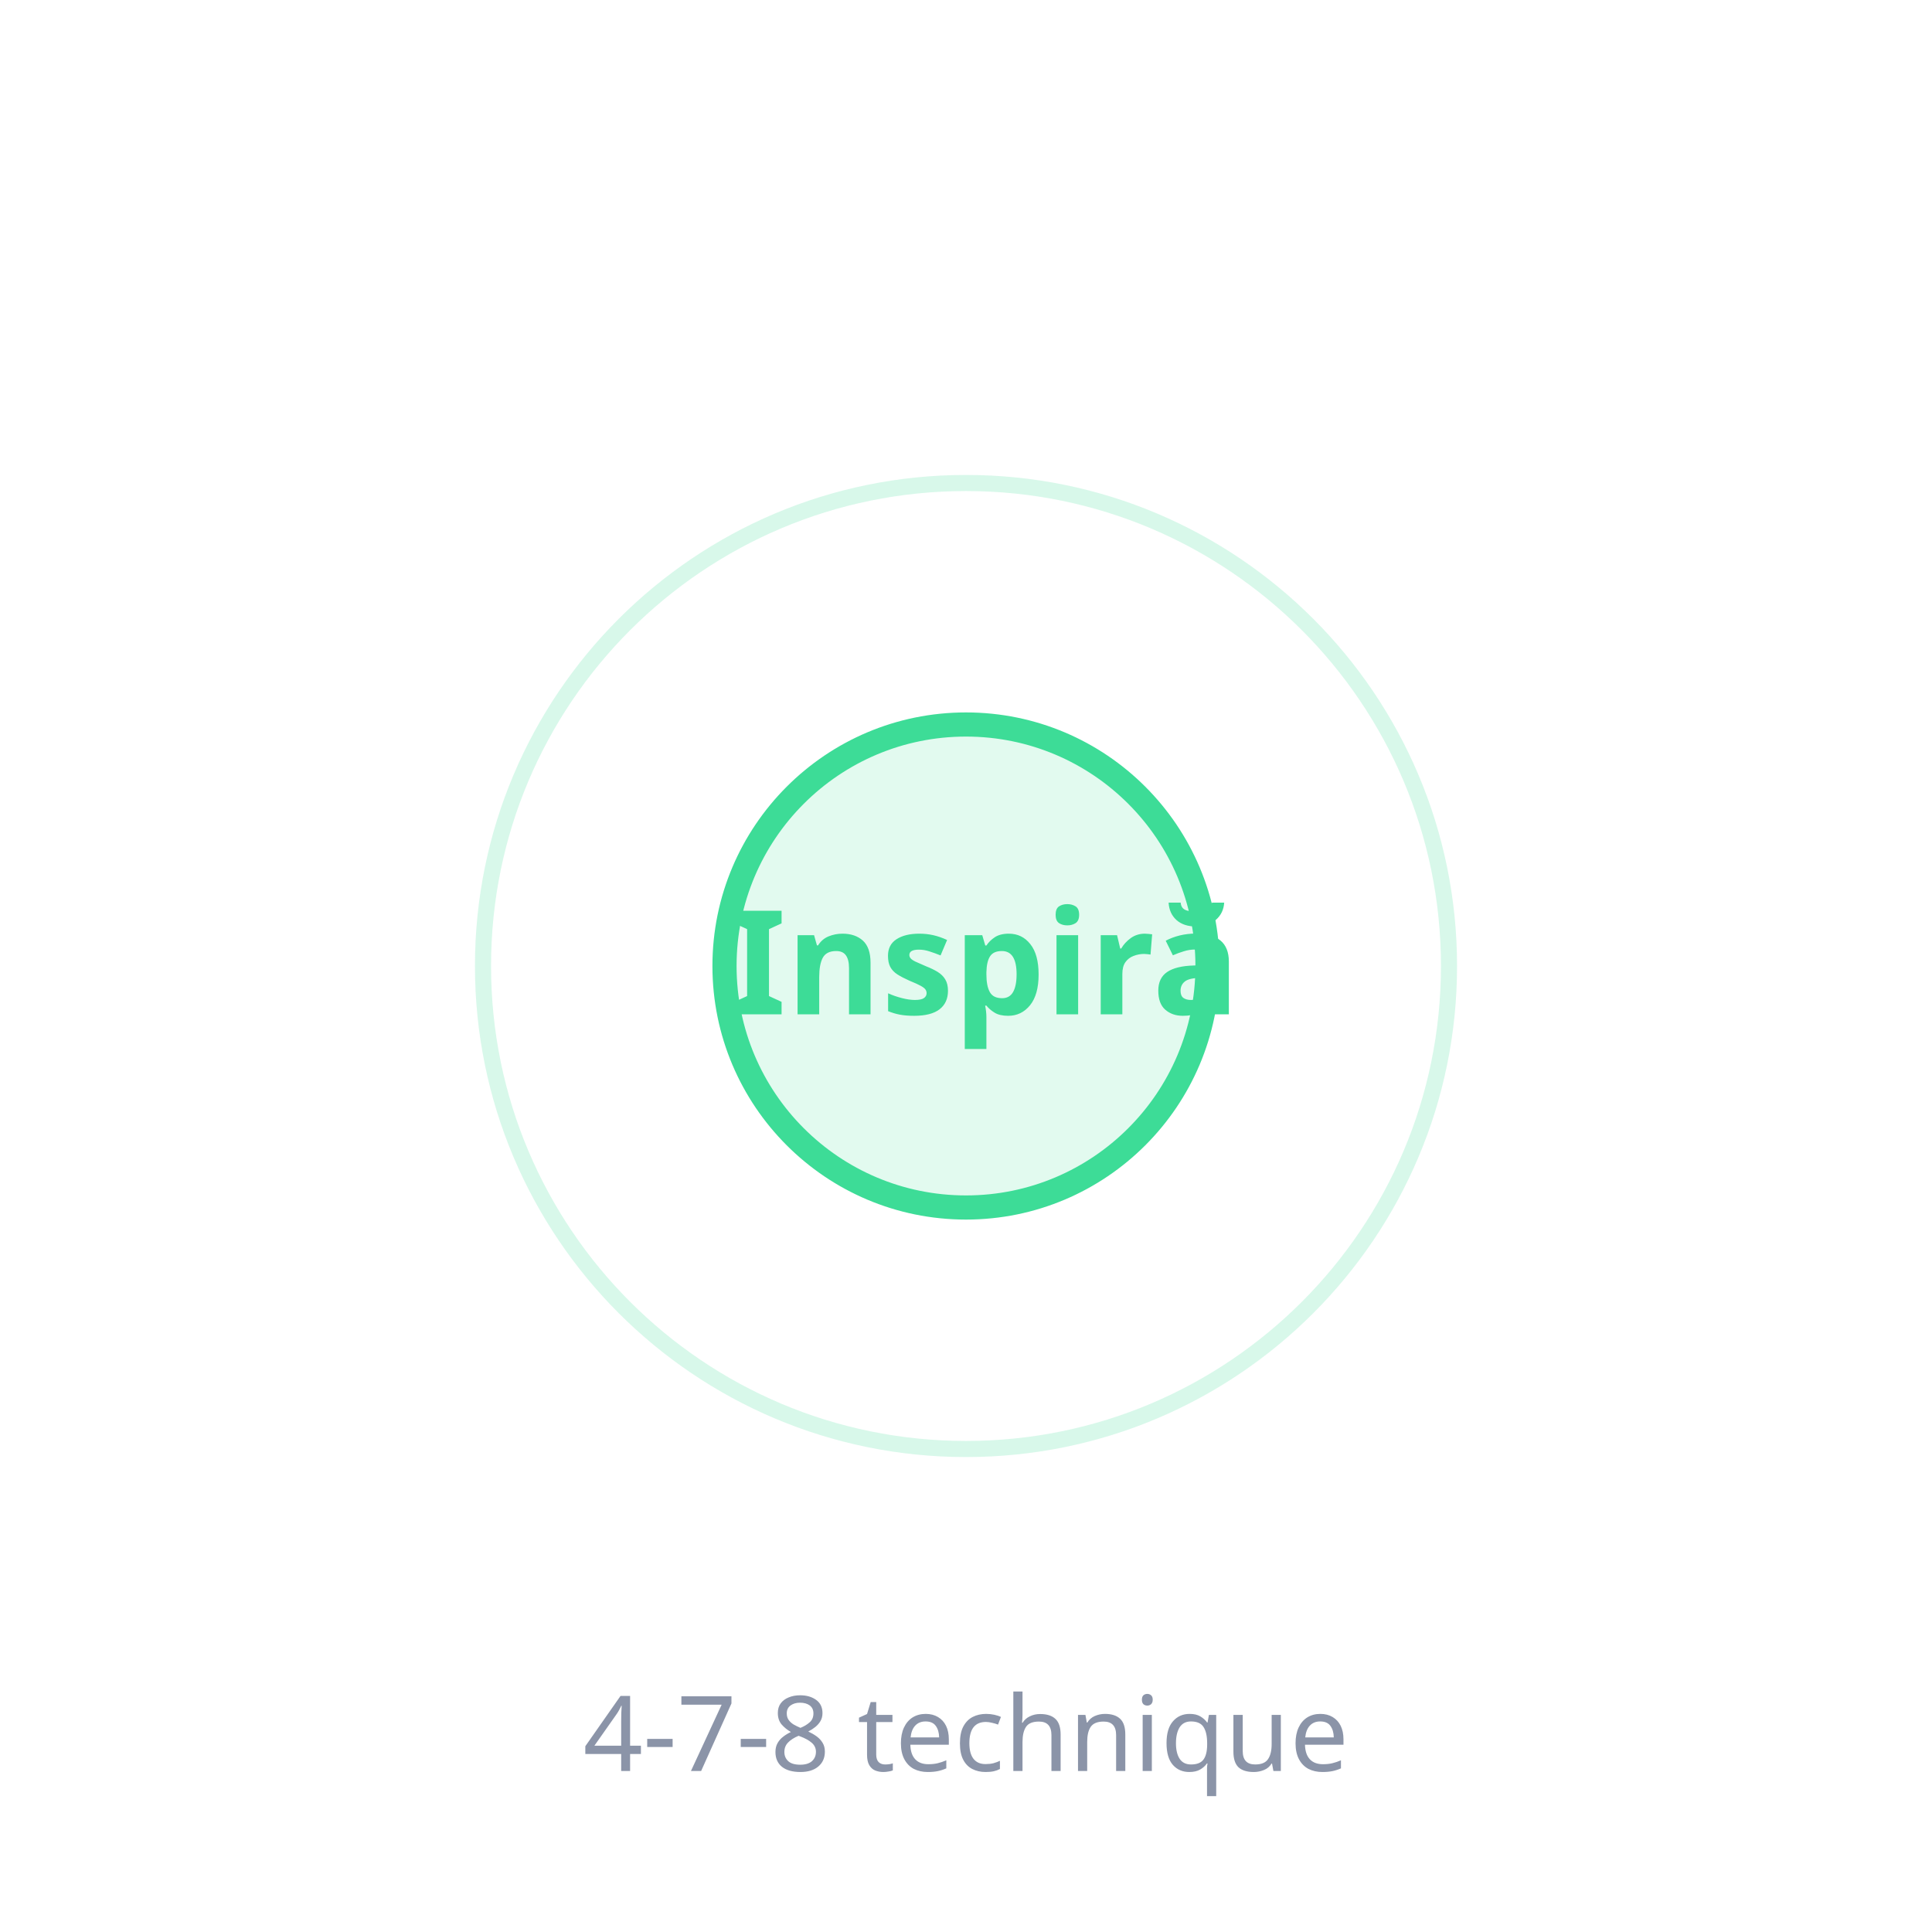
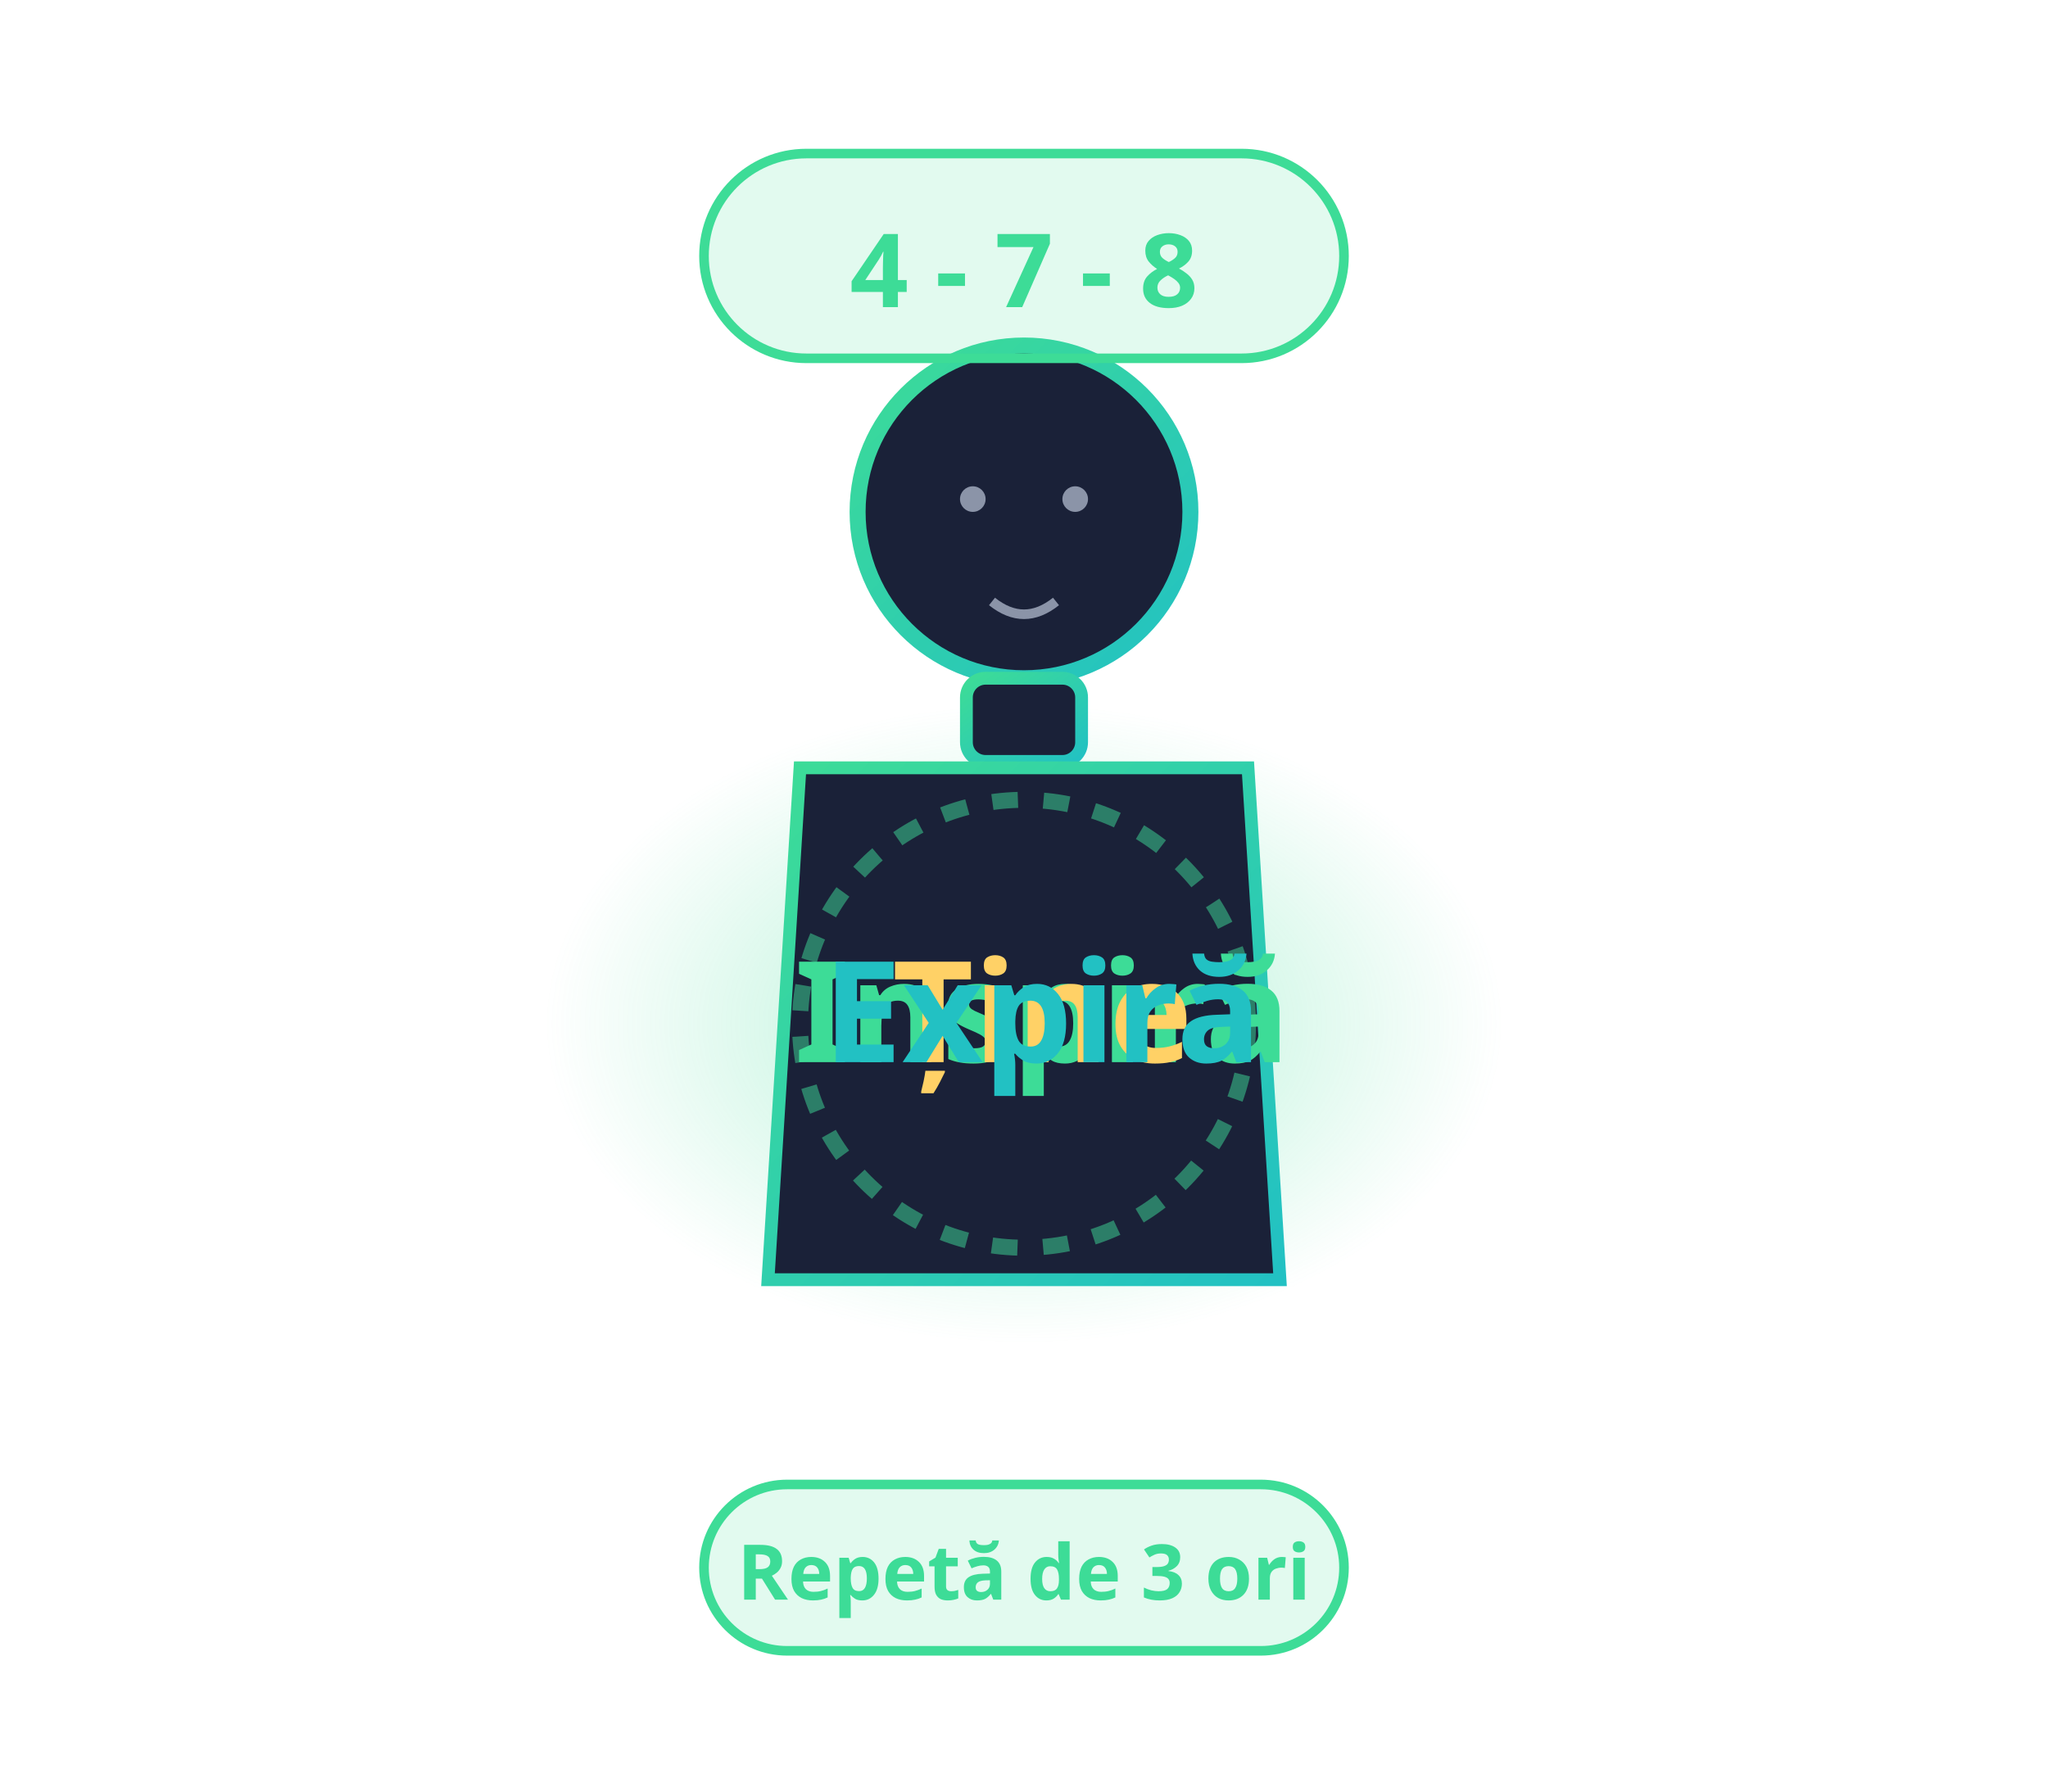
- <svg xmlns="http://www.w3.org/2000/svg" viewBox="0 0 240 240" aria-label="Respiră 4-7-8">
+ <svg xmlns="http://www.w3.org/2000/svg" viewBox="0 0 320 280" aria-label="Exercițiu: respiră 4-7-8">
  <defs>
-     <linearGradient id="br-g" x1="0" y1="0" x2="1" y2="1">
+     <linearGradient id="brG" x1="0" y1="0" x2="1" y2="1">
      <stop offset="0%" stop-color="#3ddc97" />
      <stop offset="100%" stop-color="#22c1c3" />
    </linearGradient>
+     <radialGradient id="brZone" cx="50%" cy="50%">
+       <stop offset="0%" stop-color="#3ddc97" stop-opacity="0.4" />
+       <stop offset="100%" stop-color="#3ddc97" stop-opacity="0" />
+     </radialGradient>
  </defs>
-   <g transform="translate(120,120)">
-     <circle cx="0" cy="0" r="60" fill="none" stroke="rgba(61,220,151,0.2)" stroke-width="2" />
-     <circle cx="0" cy="0" r="30" fill="rgba(61,220,151,0.15)" stroke="#3ddc97" stroke-width="3">
-       <animate attributeName="r" values="20;55;20" dur="11s" repeatCount="indefinite" />
-       <animate attributeName="opacity" values="0.4;1;0.4" dur="11s" repeatCount="indefinite" />
-     </circle>
-     <text y="6" text-anchor="middle" fill="#3ddc97" font-size="18" font-weight="700" font-family="sans-serif">
-       <animate attributeName="opacity" values="1;1;0;0" dur="4s" repeatCount="indefinite" />
+   <ellipse cx="160" cy="160" rx="75" ry="50" fill="url(#brZone)" />
+   <circle cx="160" cy="80" r="26" fill="#1a2138" stroke="url(#brG)" stroke-width="2.5" />
+   <circle cx="152" cy="78" r="2" fill="#8b94a8" />
+   <circle cx="168" cy="78" r="2" fill="#8b94a8" />
+   <path d="M155,94 Q160,98 165,94" stroke="#8b94a8" stroke-width="1.5" fill="none" />
+   <rect x="151" y="106" width="18" height="13" rx="3" fill="#1a2138" stroke="url(#brG)" stroke-width="2" />
+   <g>
+     <animateTransform attributeName="transform" type="scale" values="1,1; 1.15,1.1; 1,1; 0.95,0.95; 1,1" dur="19s" repeatCount="indefinite" additive="sum" />
+     <animateTransform attributeName="transform" type="translate" values="0,0; -24,-8; 0,0; 8,8; 0,0" dur="19s" repeatCount="indefinite" additive="sum" />
+     <path d="M125,120 L195,120 L200,200 L120,200 Z" fill="#1a2138" stroke="url(#brG)" stroke-width="2" />
+   </g>
+   <circle cx="160" cy="160" r="35" fill="none" stroke="#3ddc97" stroke-width="2.5" stroke-dasharray="4 4" opacity="0.5">
+     <animate attributeName="r" values="30;55;30;25;30" dur="19s" repeatCount="indefinite" />
+     <animate attributeName="opacity" values="0.3;1;0.5;0.3;0.3" dur="19s" repeatCount="indefinite" />
+   </circle>
+   <g transform="translate(160,160)">
+     <text x="0" y="6" text-anchor="middle" fill="#3ddc97" font-size="22" font-weight="700" font-family="sans-serif">
+       <animate attributeName="opacity" values="1;1;0;0;0;0;0;0;1" keyTimes="0;0.21;0.22;0.59;0.6;0.92;0.94;1;1" dur="19s" repeatCount="indefinite" />
      Inspiră
    </text>
-     <text y="100" text-anchor="middle" fill="#8b94a8" font-size="13" font-family="sans-serif">4-7-8 technique</text>
+     <text x="0" y="6" text-anchor="middle" fill="#ffd166" font-size="22" font-weight="700" font-family="sans-serif">
+       <animate attributeName="opacity" values="0;0;1;1;0;0;0;0" keyTimes="0;0.21;0.22;0.59;0.6;0.92;0.94;1" dur="19s" repeatCount="indefinite" />
+       Ține
+     </text>
+     <text x="0" y="6" text-anchor="middle" fill="#22c1c3" font-size="22" font-weight="700" font-family="sans-serif">
+       <animate attributeName="opacity" values="0;0;0;0;1;1;0;0" keyTimes="0;0.21;0.22;0.59;0.6;0.92;0.94;1" dur="19s" repeatCount="indefinite" />
+       Expiră
+     </text>
+   </g>
+   <g transform="translate(160,40)">
+     <rect x="-50" y="-16" width="100" height="32" rx="16" fill="rgba(61,220,151,0.15)" stroke="#3ddc97" stroke-width="1.5" />
+     <text x="0" y="8" text-anchor="middle" fill="#3ddc97" font-size="16" font-weight="700" font-family="sans-serif">
+       4 - 7 - 8
+     </text>
+   </g>
+   <g transform="translate(160,245)">
+     <rect x="-50" y="-13" width="100" height="26" rx="13" fill="rgba(61,220,151,0.15)" stroke="#3ddc97" stroke-width="1.5" />
+     <text x="0" y="5" text-anchor="middle" fill="#3ddc97" font-size="12" font-weight="600" font-family="sans-serif">
+       Repetă de 3 ori
+     </text>
  </g>
</svg>
